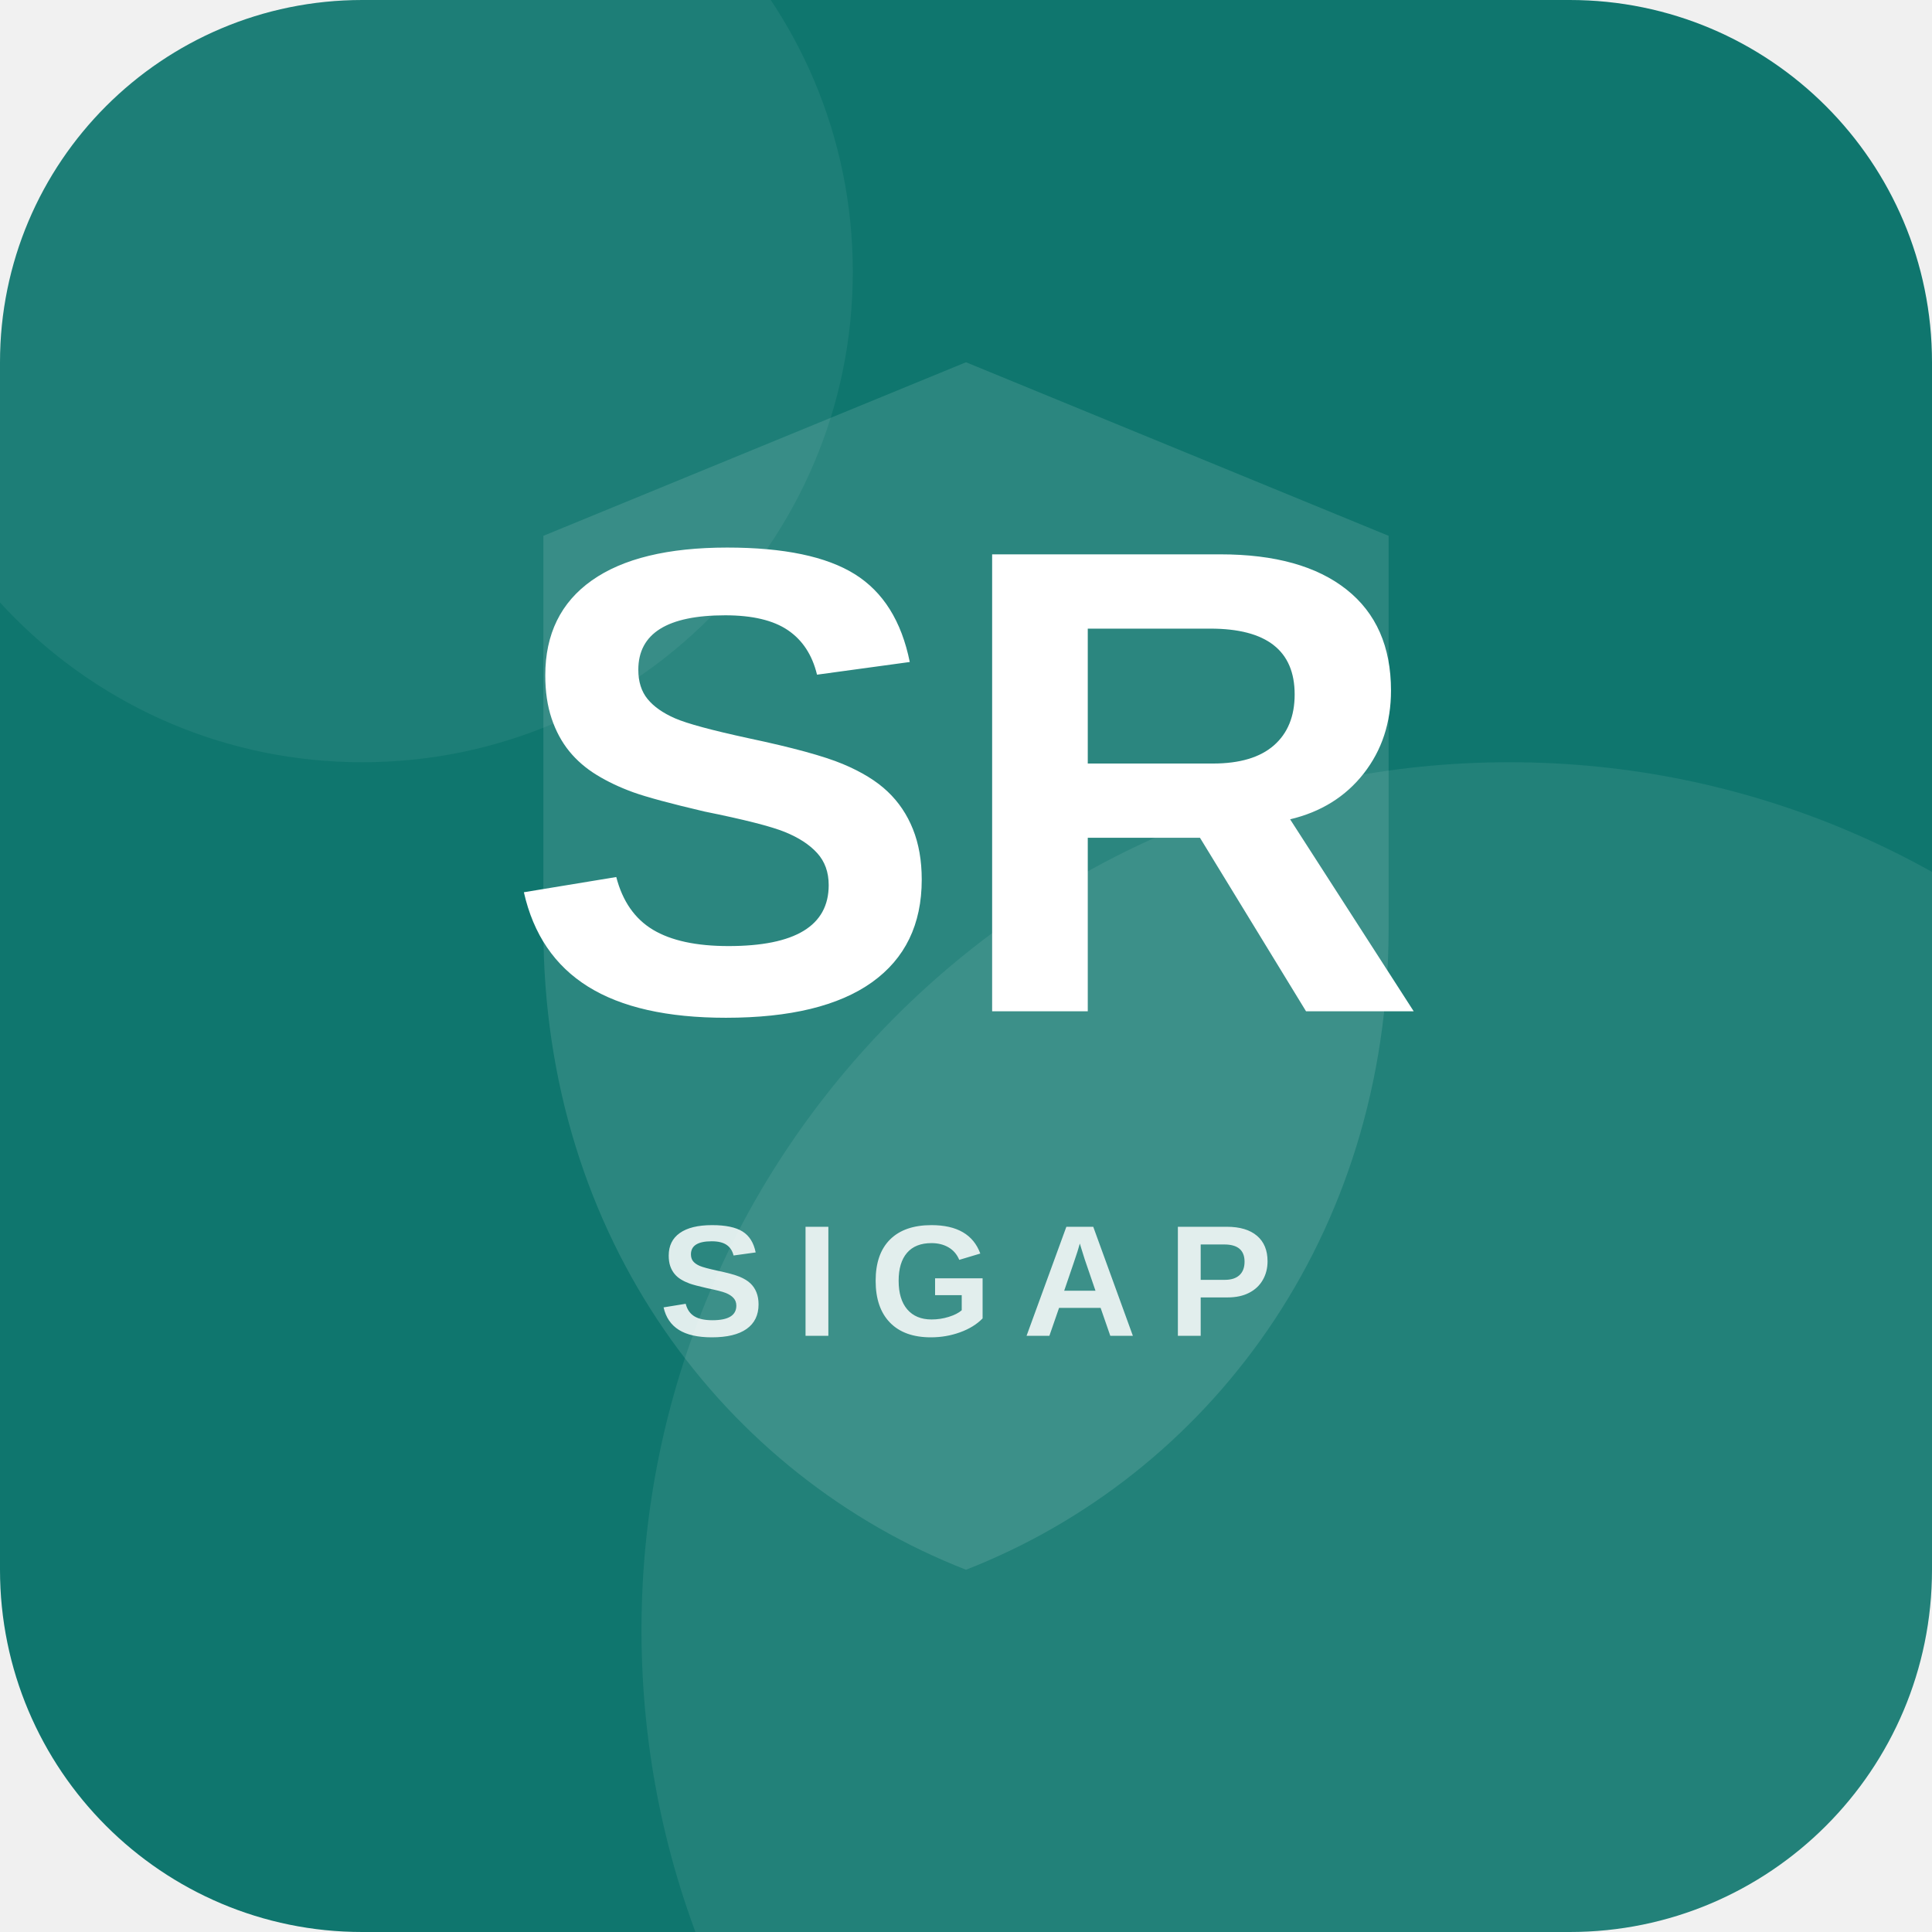
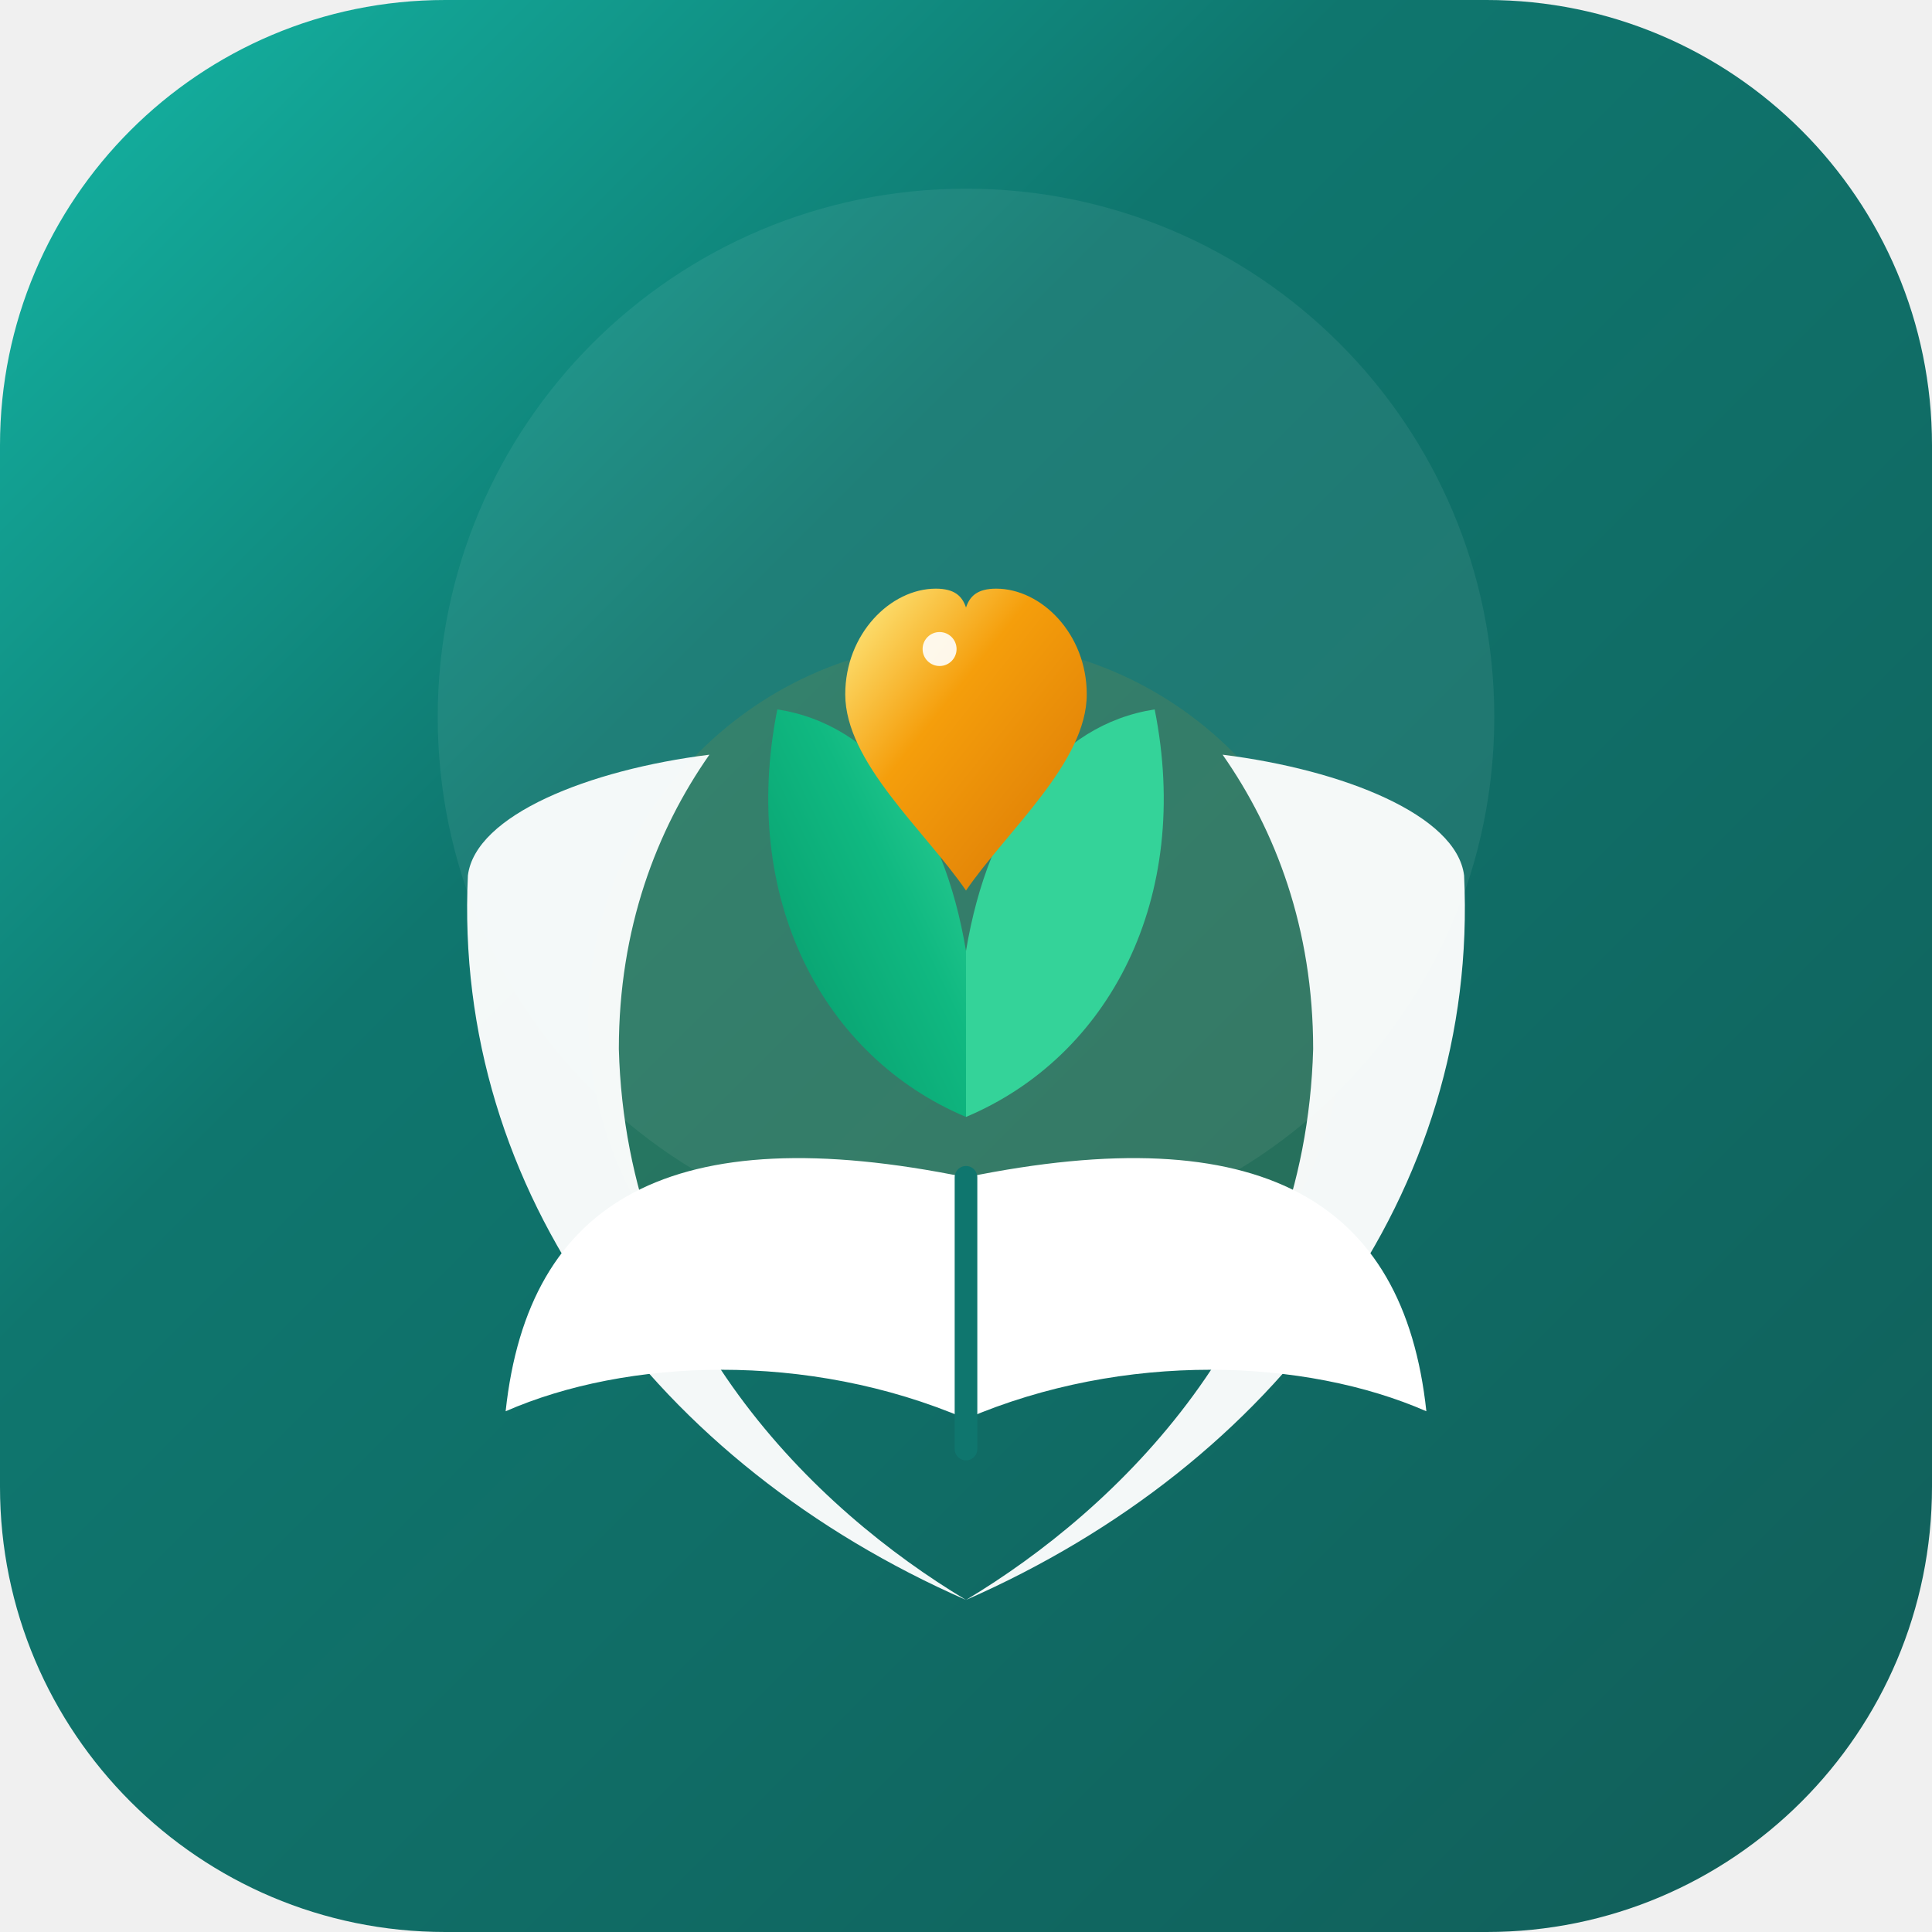
- <svg xmlns="http://www.w3.org/2000/svg" viewBox="0 0 512 512" role="img" aria-label="SIGAP-SR">
-   <rect width="512" height="512" rx="96" fill="#0f766e" />
-   <circle cx="400" cy="432" r="230" fill="#ffffff" opacity="0.08" />
-   <circle cx="96" cy="72" r="130" fill="#ffffff" opacity="0.06" />
-   <path d="M256 96l112 46v104c0 82-48 145-112 170-64-25-112-88-112-170V142l112-46z" fill="#ffffff" opacity="0.12" />
-   <text x="256" y="268" text-anchor="middle" font-family="Segoe UI, Arial, sans-serif" font-size="176" font-weight="700" fill="#ffffff">SR</text>
-   <text x="256" y="354" text-anchor="middle" font-family="Segoe UI, Arial, sans-serif" font-size="42" font-weight="700" letter-spacing="8" fill="#ffffff" opacity="0.85">SIGAP</text>
+ <svg xmlns="http://www.w3.org/2000/svg" viewBox="0 0 512 512" width="100%" height="100%" role="img" aria-label="SIGAP-SR - Sistem Informasi Pengasuhan dan Pembinaan Sekolah Rakyat">
+   <defs>
+     <linearGradient id="sigapTealGrad" x1="0%" y1="0%" x2="100%" y2="100%">
+       <stop offset="0%" stop-color="#14b8a6" />
+       <stop offset="35%" stop-color="#0f766e" />
+       <stop offset="100%" stop-color="#115e59" />
+     </linearGradient>
+     <linearGradient id="sigapGoldGrad" x1="0%" y1="0%" x2="100%" y2="100%">
+       <stop offset="0%" stop-color="#fef08a" />
+       <stop offset="40%" stop-color="#f59e0b" />
+       <stop offset="100%" stop-color="#d97706" />
+     </linearGradient>
+     <linearGradient id="sigapLeafGrad" x1="0%" y1="100%" x2="100%" y2="0%">
+       <stop offset="0%" stop-color="#059669" />
+       <stop offset="60%" stop-color="#10b981" />
+       <stop offset="100%" stop-color="#34d399" />
+     </linearGradient>
+   </defs>
+   <rect width="512" height="512" rx="118" fill="url(#sigapTealGrad)" />
+   <circle cx="256" cy="190" r="140" fill="#ffffff" opacity="0.07" />
+   <circle cx="256" cy="270" r="100" fill="#f59e0b" opacity="0.10" />
+   <path d="M124 232 C120 316 174 388 256 424 C216 400 166 352 164 278 C164 246 174 220 188 200 C156 204 126 216 124 232 Z" fill="#ffffff" opacity="0.95" />
+   <path d="M388 232 C392 316 338 388 256 424 C296 400 346 352 348 278 C348 246 338 220 324 200 C356 204 386 216 388 232 Z" fill="#ffffff" opacity="0.95" />
+   <path d="M256 376 C214 358 166 360 134 374 C140 318 178 296 256 312 Z" fill="#ffffff" />
+   <path d="M256 376 C298 358 346 360 378 374 C372 318 334 296 256 312 Z" fill="#ffffff" />
+   <path d="M256 312 L256 384" stroke="#0f766e" stroke-width="6" stroke-linecap="round" />
+   <path d="M256 296 C218 280 196 238 206 188 C232 192 250 216 256 252 Z" fill="url(#sigapLeafGrad)" />
+   <path d="M256 296 C294 280 316 238 306 188 C280 192 262 216 256 252 Z" fill="#34d399" />
+   <path d="M256 236 C245 220 224 202 224 184 C224 168 236 156 248 156 C253 156 255 158 256 161 C257 158 259 156 264 156 C276 156 288 168 288 184 C288 202 267 220 256 236 Z" fill="url(#sigapGoldGrad)" />
+   <circle cx="249" cy="172" r="4.5" fill="#ffffff" opacity="0.9" />
</svg>
